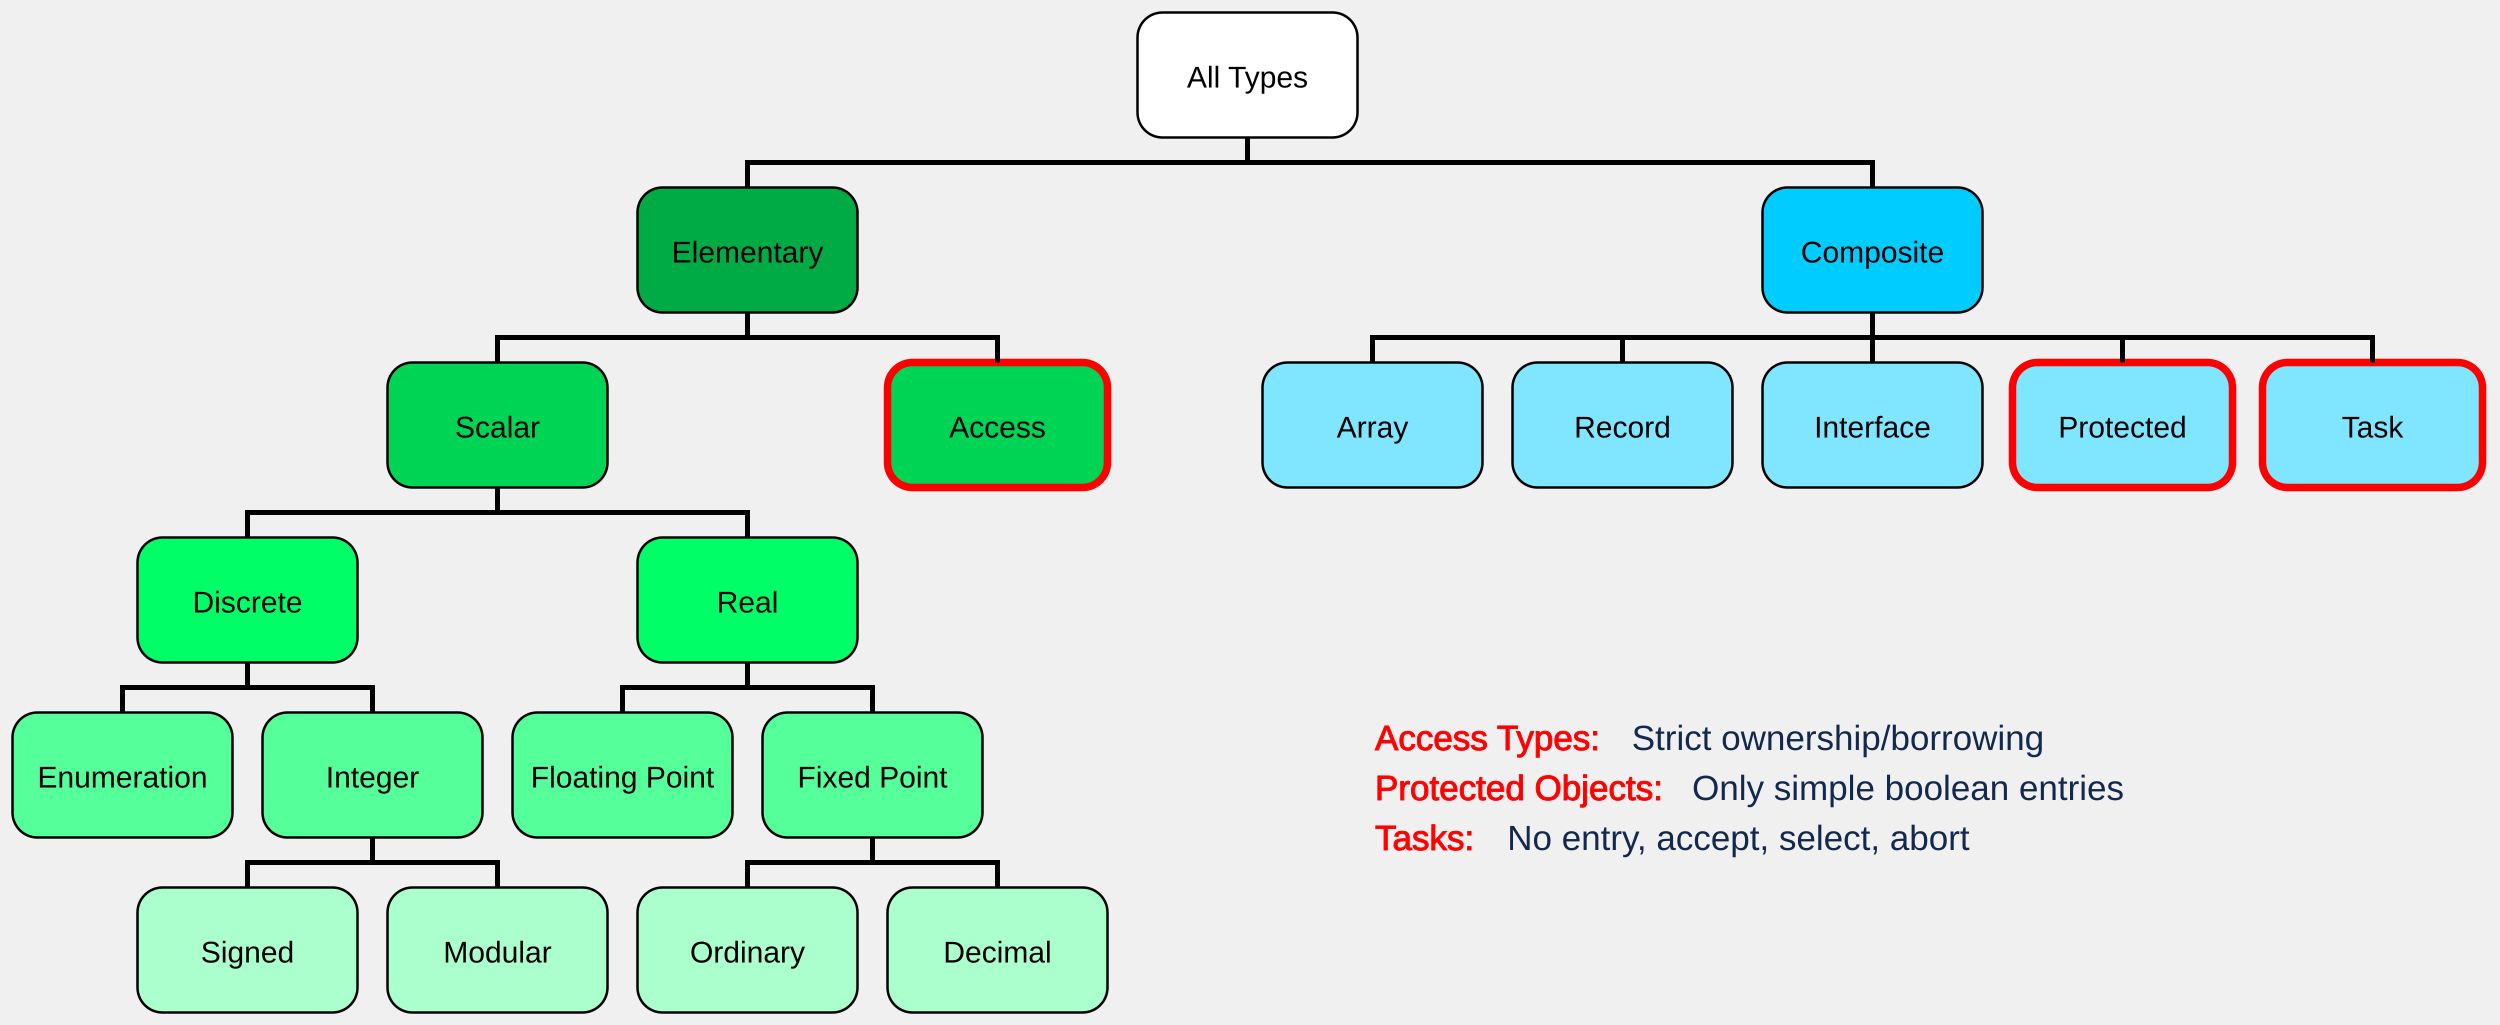
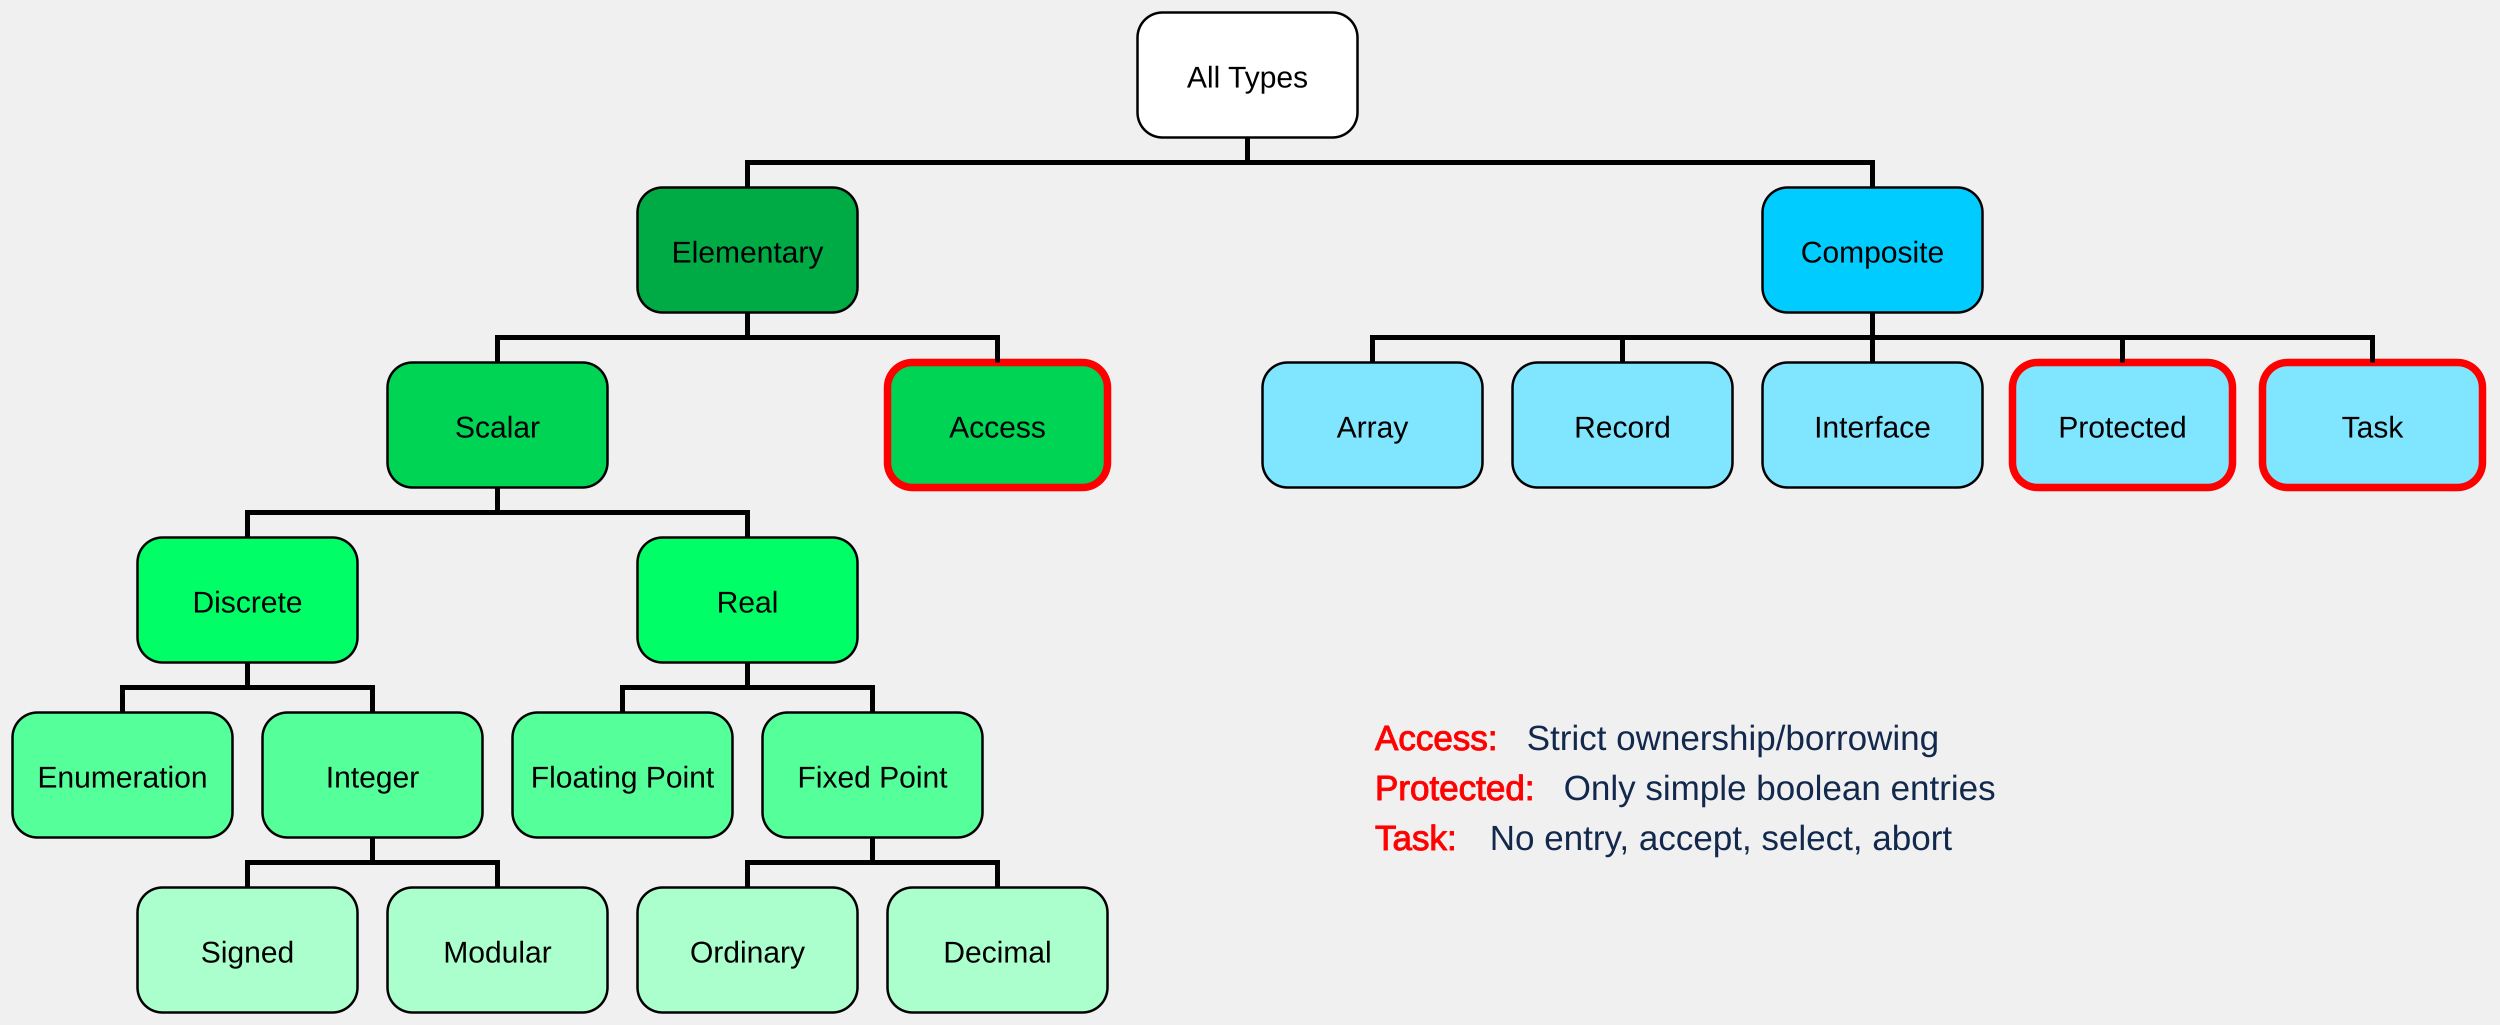
<svg xmlns="http://www.w3.org/2000/svg" baseProfile="full" height="410" version="1.1" width="1000">
  <defs />
  <rect fill="#FFFFFF" height="50" rx="10" ry="10" stroke="black" width="88" x="455" y="5" />
  <line x1="499.0" y1="55" x2="499.0" y2="65" stroke="black" stroke-width="2" />
  <text alignment-baseline="middle" font-family="Arial" font-size="12px" text-anchor="middle" x="499.0" y="35.0">All Types</text>
  <rect fill="#00AA44" height="50" rx="10" ry="10" stroke="black" width="88" x="255" y="75" />
  <line x1="299.0" y1="75" x2="299.0" y2="65" stroke="black" stroke-width="2" />
  <line x1="299.0" y1="125" x2="299.0" y2="135" stroke="black" stroke-width="2" />
  <text alignment-baseline="middle" font-family="Arial" font-size="12px" text-anchor="middle" x="299.0" y="105.0">Elementary</text>
  <rect fill="#00CCFF" height="50" rx="10" ry="10" stroke="black" width="88" x="705" y="75" />
  <line x1="749.0" y1="75" x2="749.0" y2="65" stroke="black" stroke-width="2" />
  <line x1="749.0" y1="125" x2="749.0" y2="135" stroke="black" stroke-width="2" />
  <text alignment-baseline="middle" font-family="Arial" font-size="12px" text-anchor="middle" x="749.0" y="105.0">Composite</text>
  <rect fill="#00D455" height="50" rx="10" ry="10" stroke="black" width="88" x="155" y="145" />
  <line x1="199.0" y1="145" x2="199.0" y2="135" stroke="black" stroke-width="2" />
  <line x1="199.0" y1="195" x2="199.0" y2="205" stroke="black" stroke-width="2" />
  <text alignment-baseline="middle" font-family="Arial" font-size="12px" text-anchor="middle" x="199.0" y="175.0">Scalar</text>
  <rect fill="#00D455" height="50" rx="10" ry="10" stroke="red" stroke-width="3" width="88" x="355" y="145" />
  <line x1="399.0" y1="145" x2="399.0" y2="135" stroke="black" stroke-width="2" />
  <text alignment-baseline="middle" font-family="Arial" font-size="12px" text-anchor="middle" x="399.0" y="175.0">Access</text>
  <rect fill="#80E5FF" height="50" rx="10" ry="10" stroke="black" width="88" x="505" y="145" />
  <line x1="549.0" y1="145" x2="549.0" y2="135" stroke="black" stroke-width="2" />
  <text alignment-baseline="middle" font-family="Arial" font-size="12px" text-anchor="middle" x="549.0" y="175.0">Array</text>
  <rect fill="#80E5FF" height="50" rx="10" ry="10" stroke="black" width="88" x="605" y="145" />
  <line x1="649.0" y1="145" x2="649.0" y2="135" stroke="black" stroke-width="2" />
  <text alignment-baseline="middle" font-family="Arial" font-size="12px" text-anchor="middle" x="649.0" y="175.0">Record</text>
  <rect fill="#80E5FF" height="50" rx="10" ry="10" stroke="black" width="88" x="705" y="145" />
  <line x1="749.0" y1="145" x2="749.0" y2="135" stroke="black" stroke-width="2" />
  <text alignment-baseline="middle" font-family="Arial" font-size="12px" text-anchor="middle" x="749.0" y="175.0">Interface</text>
  <rect fill="#80E5FF" height="50" rx="10" ry="10" stroke="red" stroke-width="3" width="88" x="805" y="145" />
  <line x1="849.0" y1="145" x2="849.0" y2="135" stroke="black" stroke-width="2" />
  <text alignment-baseline="middle" font-family="Arial" font-size="12px" text-anchor="middle" x="849.0" y="175.0">Protected</text>
  <rect fill="#80E5FF" height="50" rx="10" ry="10" stroke="red" stroke-width="3" width="88" x="905" y="145" />
  <line x1="949.0" y1="145" x2="949.0" y2="135" stroke="black" stroke-width="2" />
  <text alignment-baseline="middle" font-family="Arial" font-size="12px" text-anchor="middle" x="949.0" y="175.0">Task</text>
  <rect fill="#00FF66" height="50" rx="10" ry="10" stroke="black" width="88" x="55" y="215" />
  <line x1="99.0" y1="215" x2="99.0" y2="205" stroke="black" stroke-width="2" />
  <line x1="99.0" y1="265" x2="99.0" y2="275" stroke="black" stroke-width="2" />
  <text alignment-baseline="middle" font-family="Arial" font-size="12px" text-anchor="middle" x="99.0" y="245.0">Discrete</text>
  <rect fill="#00FF66" height="50" rx="10" ry="10" stroke="black" width="88" x="255" y="215" />
  <line x1="299.0" y1="215" x2="299.0" y2="205" stroke="black" stroke-width="2" />
  <line x1="299.0" y1="265" x2="299.0" y2="275" stroke="black" stroke-width="2" />
  <text alignment-baseline="middle" font-family="Arial" font-size="12px" text-anchor="middle" x="299.0" y="245.0">Real</text>
  <rect fill="#55FF99" height="50" rx="10" ry="10" stroke="black" width="88" x="5" y="285" />
  <line x1="49.0" y1="285" x2="49.0" y2="275" stroke="black" stroke-width="2" />
  <text alignment-baseline="middle" font-family="Arial" font-size="12px" text-anchor="middle" x="49.0" y="315.0">Enumeration</text>
  <rect fill="#55FF99" height="50" rx="10" ry="10" stroke="black" width="88" x="105" y="285" />
  <line x1="149.0" y1="285" x2="149.0" y2="275" stroke="black" stroke-width="2" />
  <line x1="149.0" y1="335" x2="149.0" y2="345" stroke="black" stroke-width="2" />
  <text alignment-baseline="middle" font-family="Arial" font-size="12px" text-anchor="middle" x="149.0" y="315.0">Integer</text>
  <rect fill="#55FF99" height="50" rx="10" ry="10" stroke="black" width="88" x="205" y="285" />
  <line x1="249.0" y1="285" x2="249.0" y2="275" stroke="black" stroke-width="2" />
  <text alignment-baseline="middle" font-family="Arial" font-size="12px" text-anchor="middle" x="249.0" y="315.0">Floating Point</text>
  <rect fill="#55FF99" height="50" rx="10" ry="10" stroke="black" width="88" x="305" y="285" />
  <line x1="349.0" y1="285" x2="349.0" y2="275" stroke="black" stroke-width="2" />
  <line x1="349.0" y1="335" x2="349.0" y2="345" stroke="black" stroke-width="2" />
  <text alignment-baseline="middle" font-family="Arial" font-size="12px" text-anchor="middle" x="349.0" y="315.0">Fixed Point</text>
  <rect fill="#AAFFCC" height="50" rx="10" ry="10" stroke="black" width="88" x="55" y="355" />
  <line x1="99.0" y1="355" x2="99.0" y2="345" stroke="black" stroke-width="2" />
  <text alignment-baseline="middle" font-family="Arial" font-size="12px" text-anchor="middle" x="99.0" y="385.0">Signed</text>
  <rect fill="#AAFFCC" height="50" rx="10" ry="10" stroke="black" width="88" x="155" y="355" />
  <line x1="199.0" y1="355" x2="199.0" y2="345" stroke="black" stroke-width="2" />
  <text alignment-baseline="middle" font-family="Arial" font-size="12px" text-anchor="middle" x="199.0" y="385.0">Modular</text>
  <rect fill="#AAFFCC" height="50" rx="10" ry="10" stroke="black" width="88" x="255" y="355" />
  <line x1="299.0" y1="355" x2="299.0" y2="345" stroke="black" stroke-width="2" />
  <text alignment-baseline="middle" font-family="Arial" font-size="12px" text-anchor="middle" x="299.0" y="385.0">Ordinary</text>
  <rect fill="#AAFFCC" height="50" rx="10" ry="10" stroke="black" width="88" x="355" y="355" />
  <line x1="399.0" y1="355" x2="399.0" y2="345" stroke="black" stroke-width="2" />
  <text alignment-baseline="middle" font-family="Arial" font-size="12px" text-anchor="middle" x="399.0" y="385.0">Decimal</text>
  <line x1="298.0" y1="65" x2="750.0" y2="65" stroke="black" stroke-width="2" />
  <line x1="198.0" y1="135" x2="400.0" y2="135" stroke="black" stroke-width="2" />
  <line x1="548.0" y1="135" x2="950.0" y2="135" stroke="black" stroke-width="2" />
  <line x1="98.0" y1="205" x2="300.0" y2="205" stroke="black" stroke-width="2" />
  <line x1="48.0" y1="275" x2="150.0" y2="275" stroke="black" stroke-width="2" />
  <line x1="248.0" y1="275" x2="350.0" y2="275" stroke="black" stroke-width="2" />
  <line x1="98.0" y1="345" x2="200.0" y2="345" stroke="black" stroke-width="2" />
  <line x1="298.0" y1="345" x2="400.0" y2="345" stroke="black" stroke-width="2" />
  <text xml:space="preserve" fill="#000000" stroke="none" text-align="left" font-size="14px" font-family="arial" font-weight="normal" x="550" y="300">
-     <tspan x="550" y="300" style="fill:#ff0000;stroke:#ff0000;stroke-width:0.38">Access Types:   </tspan>
-     <tspan x="652.696" y="300" style="fill:#12284c">Strict ownership/borrowing</tspan>
+     <tspan x="550" y="300" style="fill:#ff0000;stroke:#ff0000;stroke-width:0.38">Access:   </tspan>
+     <tspan x="610.683" y="300" style="fill:#12284c">Strict ownership/borrowing</tspan>
  </text>
  <text xml:space="preserve" fill="#000000" stroke="none" text-align="left" font-size="14px" font-family="arial" font-weight="normal" x="550" y="320">
-     <tspan x="550" y="320" style="fill:#ff0000;stroke:#ff0000;stroke-width:0.38">Protected Objects:   </tspan>
-     <tspan x="676.834" y="320" style="fill:#12284c">Only simple boolean entries</tspan>
+     <tspan x="550" y="320" style="fill:#ff0000;stroke:#ff0000;stroke-width:0.38">Protected:   </tspan>
+     <tspan x="625.482" y="320" style="fill:#12284c">Only simple boolean entries</tspan>
  </text>
  <text xml:space="preserve" fill="#000000" stroke="none" text-align="left" font-size="14px" font-family="arial" font-weight="normal" x="550" y="340">
-     <tspan x="550" y="340" style="fill:#ff0000;stroke:#ff0000;stroke-width:0.38">Tasks:   </tspan>
-     <tspan x="602.896" y="340" style="fill:#12284c">No entry, accept, select, abort</tspan>
+     <tspan x="550" y="340" style="fill:#ff0000;stroke:#ff0000;stroke-width:0.38">Task:   </tspan>
+     <tspan x="595.896" y="340" style="fill:#12284c">No entry, accept, select, abort</tspan>
  </text>
</svg>
